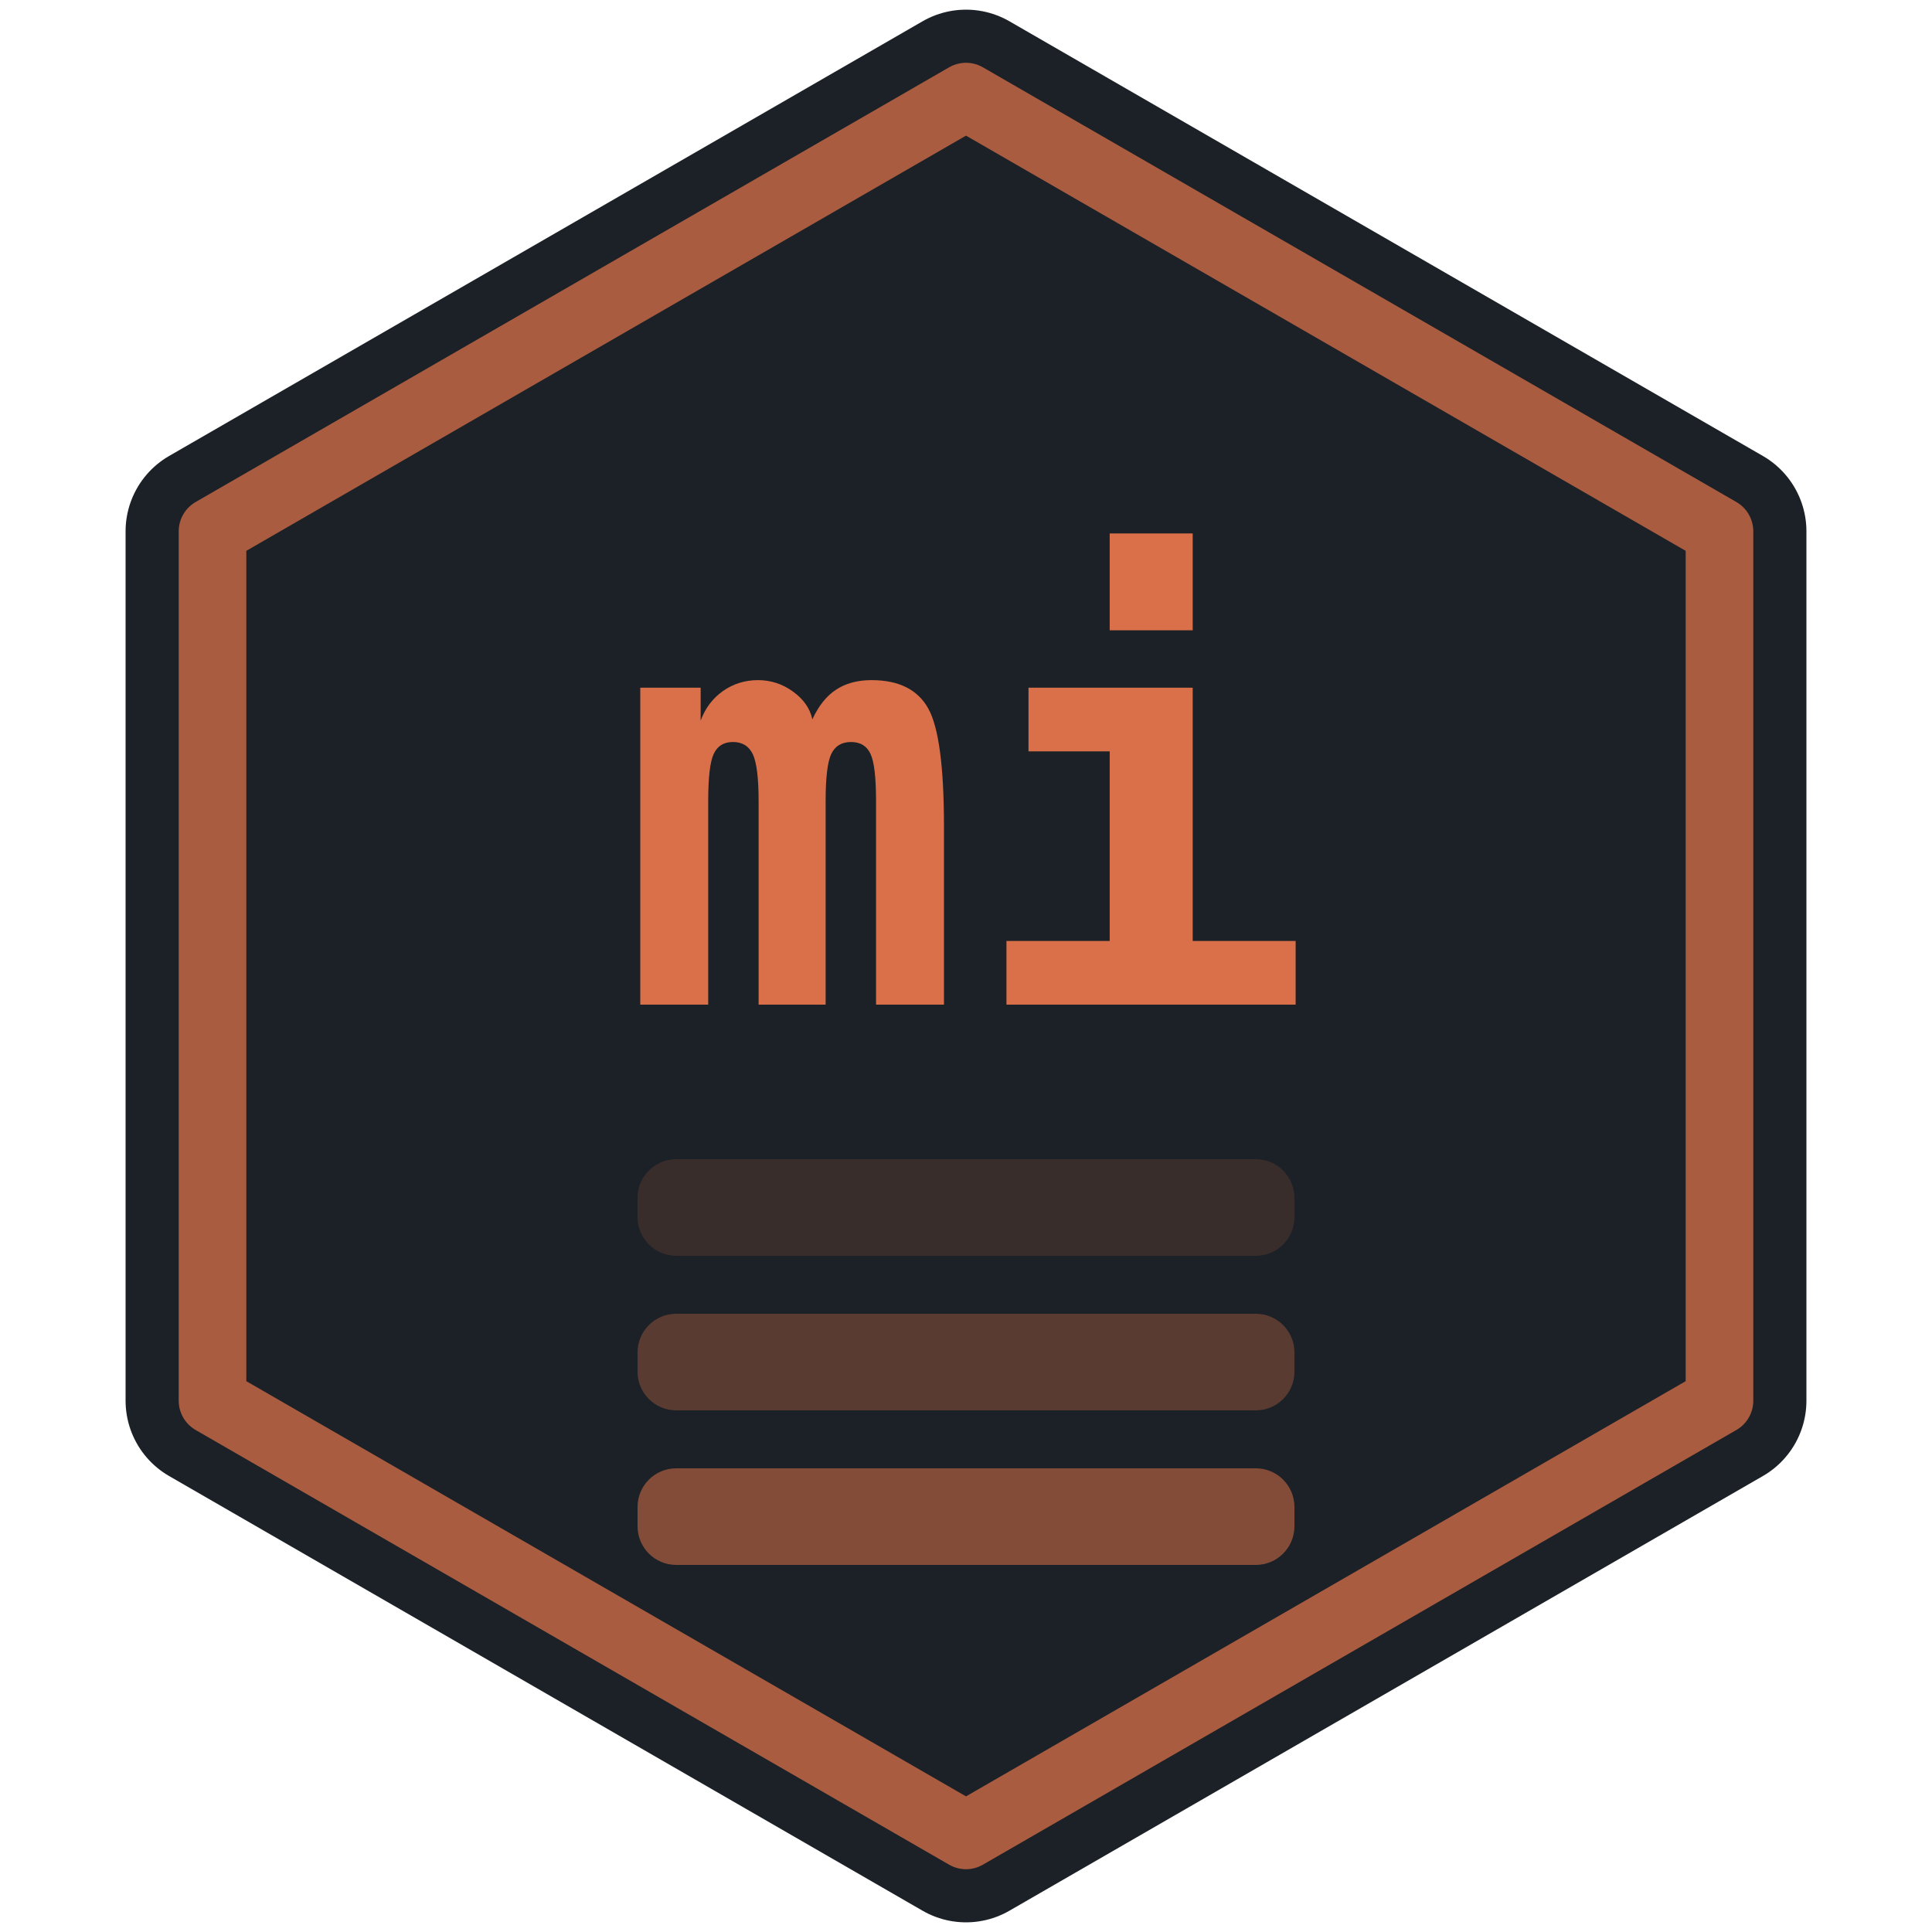
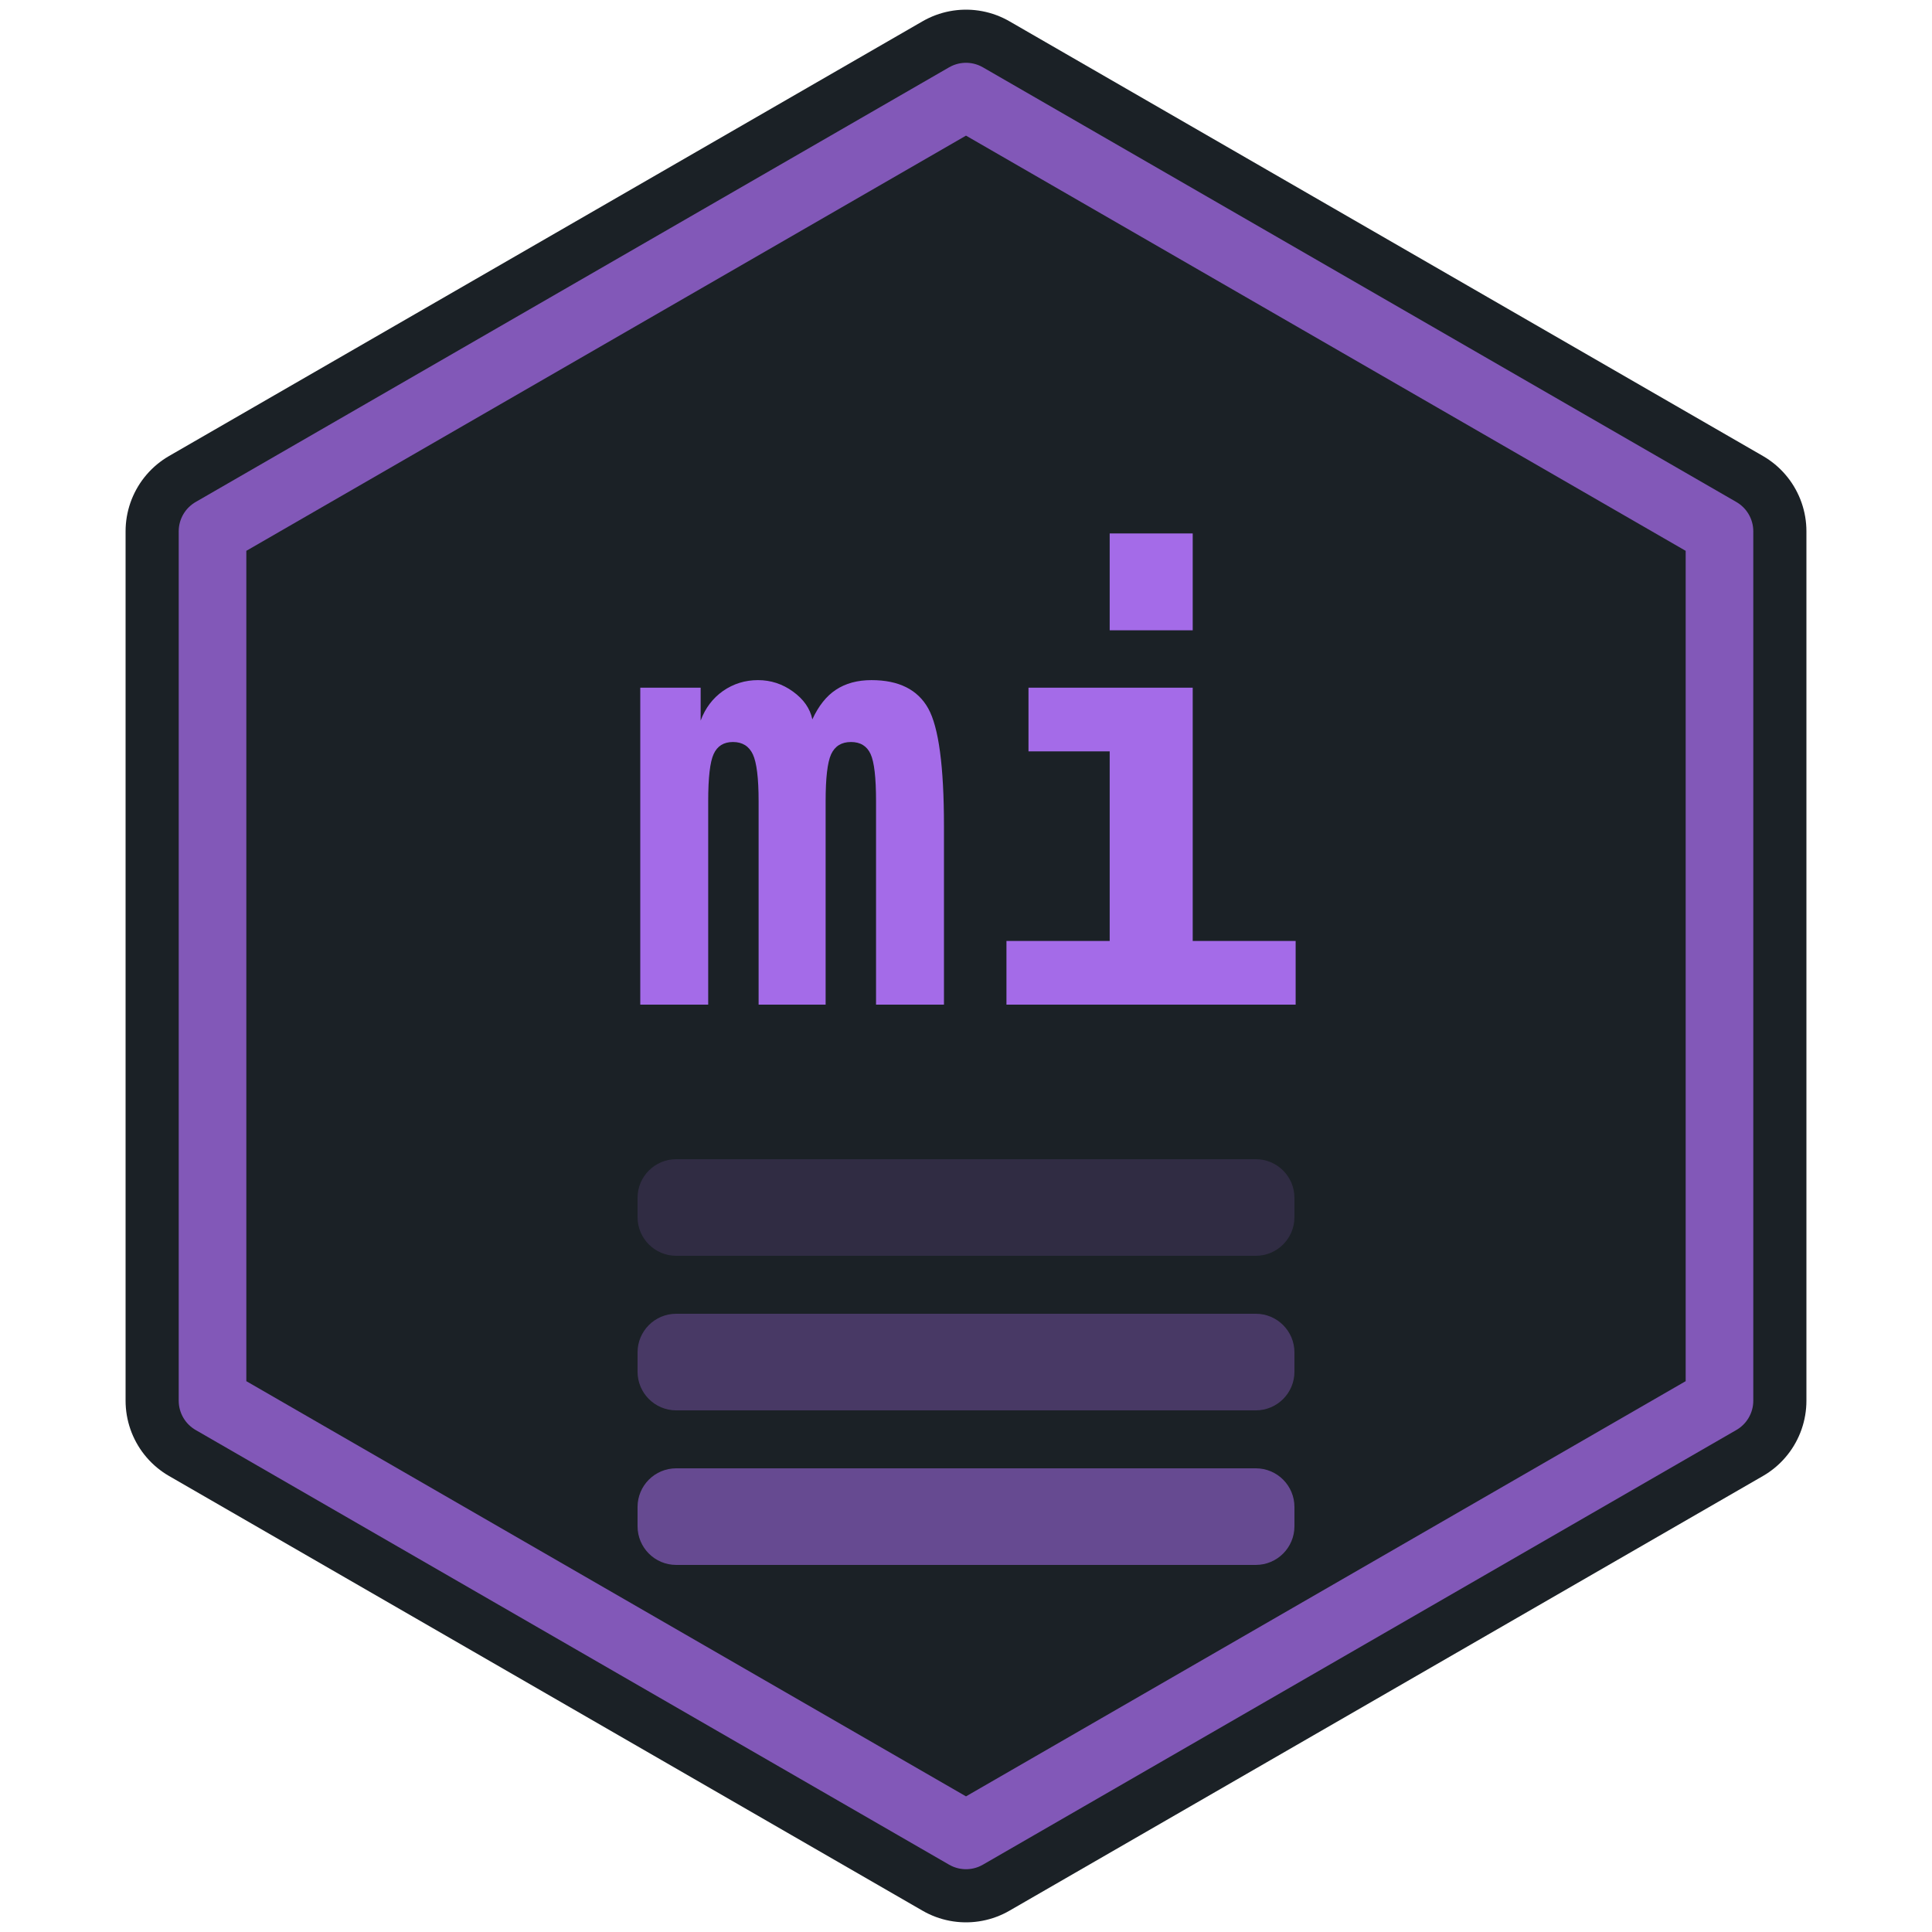
<svg xmlns="http://www.w3.org/2000/svg" width="512" height="512" viewBox="0 0 100 100">
  <polygon points="50,5 89,27.5 89,72.5 50,95 11,72.5 11,27.5" fill="#1B2126" stroke="#1B2126" stroke-width="9" stroke-linejoin="round" />
-   <polygon points="50,5 89,27.5 89,72.5 50,95 11,72.5 11,27.5" fill="none" stroke="#D9704A" stroke-opacity="0.75" stroke-width="3.5" stroke-linejoin="round" />
-   <text x="50" y="52" text-anchor="middle" font-family="&quot;Cascadia Code&quot;,&quot;JetBrains Mono&quot;,Consolas,ui-monospace,monospace" font-weight="700" font-size="30" fill="#D9704A">mi</text>
+   <polygon points="50,5 89,27.5 89,72.5 50,95 11,72.5 11,27.5" fill="none" stroke="#A46BE8" stroke-opacity="0.75" stroke-width="3.5" stroke-linejoin="round" />
+   <text x="50" y="52" text-anchor="middle" font-family="&quot;Cascadia Code&quot;,&quot;JetBrains Mono&quot;,Consolas,ui-monospace,monospace" font-weight="700" font-size="30" fill="#A46BE8">mi</text>
  <g transform="translate(0 6)">
-     <rect x="33" y="54" width="34" height="5" rx="2" fill="#D9704A" fill-opacity="0.154" />
-     <rect x="33" y="62" width="34" height="5" rx="2" fill="#D9704A" fill-opacity="0.33" />
-     <rect x="33" y="70" width="34" height="5" rx="2" fill="#D9704A" fill-opacity="0.55" />
+     <rect x="33" y="54" width="34" height="5" rx="2" fill="#A46BE8" fill-opacity="0.154" />
+     <rect x="33" y="62" width="34" height="5" rx="2" fill="#A46BE8" fill-opacity="0.33" />
+     <rect x="33" y="70" width="34" height="5" rx="2" fill="#A46BE8" fill-opacity="0.55" />
  </g>
</svg>
